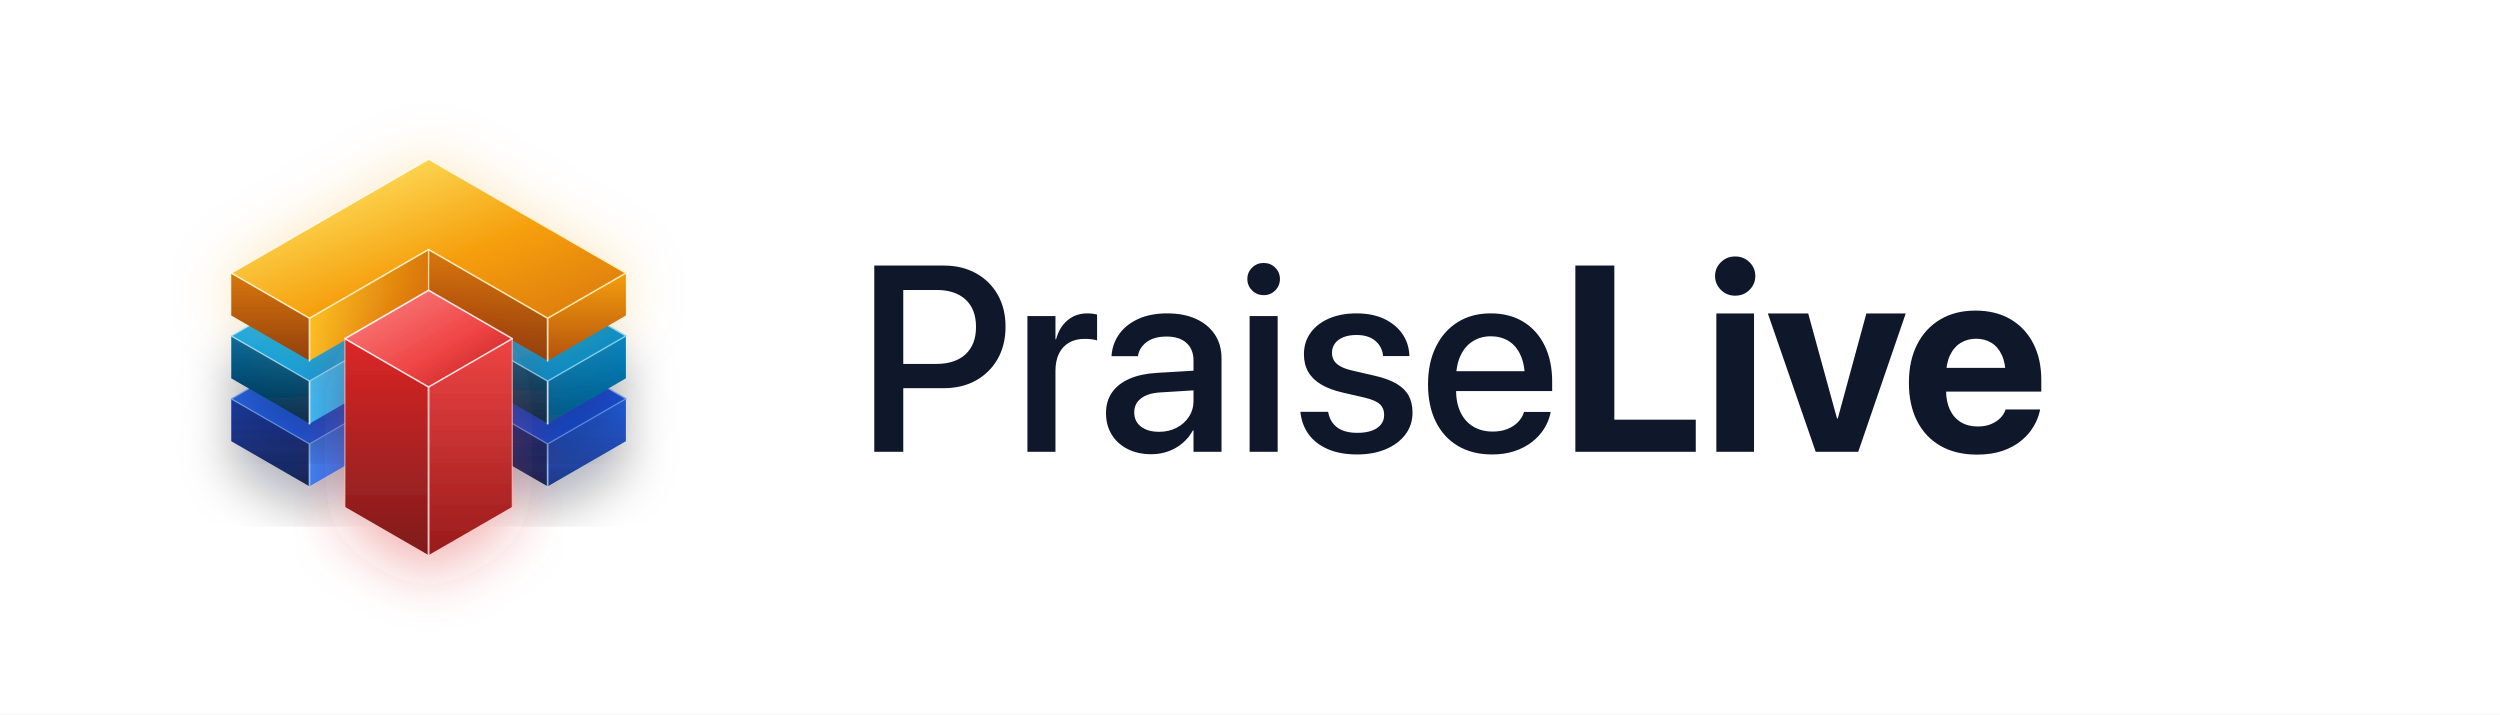
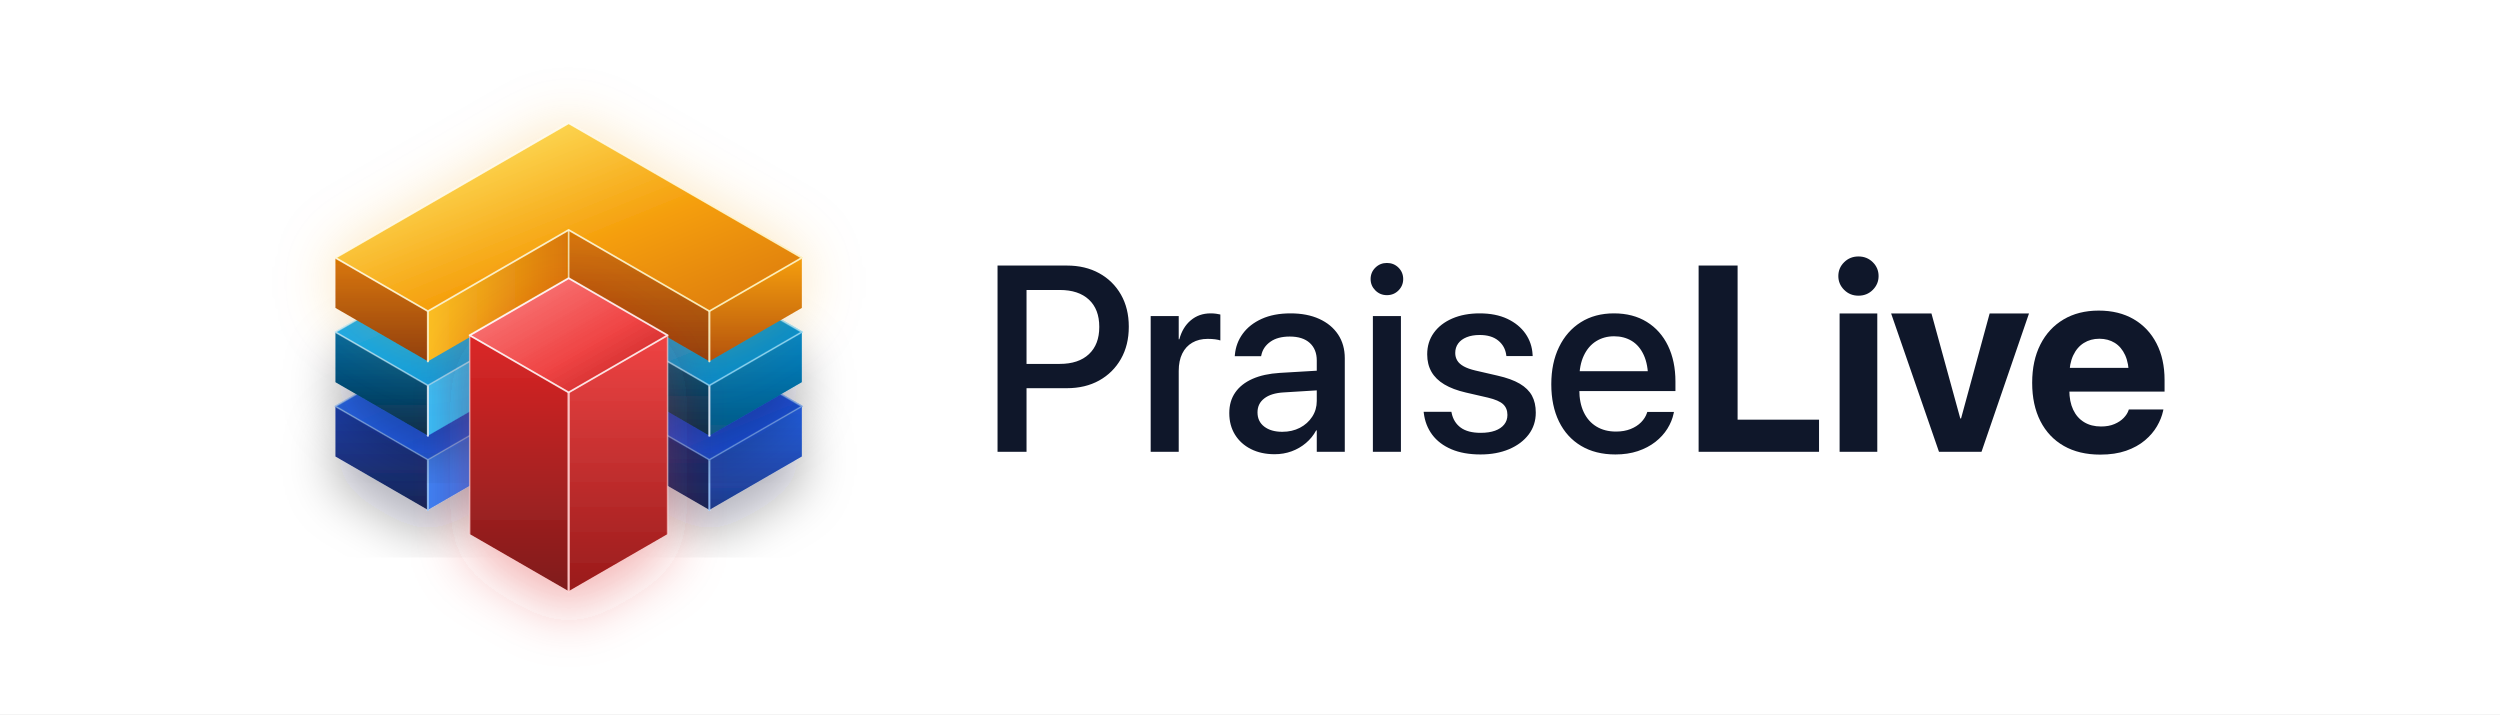
<svg xmlns="http://www.w3.org/2000/svg" viewBox="0 0 1400 400" width="1400" height="400">
  <defs>
    <filter id="softShadow" x="-20%" y="-20%" width="140%" height="140%">
      <feDropShadow dx="0" dy="16" stdDeviation="14" flood-color="#020617" flood-opacity="0.30" />
    </filter>
    <filter id="amberAura" x="-30%" y="-30%" width="160%" height="160%">
      <feDropShadow dx="0" dy="0" stdDeviation="16" flood-color="#F59E0B" flood-opacity="0.25" />
    </filter>
    <filter id="liveRedAura" x="-30%" y="-30%" width="160%" height="160%">
      <feDropShadow dx="0" dy="12" stdDeviation="16" flood-color="#DC2626" flood-opacity="0.35" />
    </filter>
    <linearGradient id="blueTop" x1="0%" y1="0%" x2="100%" y2="100%">
      <stop offset="0%" stop-color="#3B82F6" />
      <stop offset="50%" stop-color="#2563EB" />
      <stop offset="100%" stop-color="#1D4ED8" />
    </linearGradient>
    <linearGradient id="blueLeft" x1="0%" y1="0%" x2="0%" y2="100%">
      <stop offset="0%" stop-color="#1E40AF" />
      <stop offset="100%" stop-color="#172554" />
    </linearGradient>
    <linearGradient id="blueRight" x1="0%" y1="0%" x2="0%" y2="100%">
      <stop offset="0%" stop-color="#2563EB" />
      <stop offset="100%" stop-color="#1E3A8A" />
    </linearGradient>
    <linearGradient id="blueInner" x1="0%" y1="0%" x2="100%" y2="0%">
      <stop offset="0%" stop-color="#3B82F6" />
      <stop offset="100%" stop-color="#1D4ED8" />
    </linearGradient>
    <linearGradient id="blueRim" x1="0%" y1="0%" x2="100%" y2="100%">
      <stop offset="0%" stop-color="#93C5FD" stop-opacity="0.85" />
      <stop offset="50%" stop-color="#60A5FA" stop-opacity="0.45" />
      <stop offset="100%" stop-color="#3B82F6" stop-opacity="0.75" />
    </linearGradient>
    <linearGradient id="cyanTop" x1="0%" y1="0%" x2="100%" y2="100%">
      <stop offset="0%" stop-color="#38BDF8" />
      <stop offset="45%" stop-color="#0EA5E9" />
      <stop offset="100%" stop-color="#0284C7" />
    </linearGradient>
    <linearGradient id="cyanLeft" x1="0%" y1="0%" x2="0%" y2="100%">
      <stop offset="0%" stop-color="#0369A1" />
      <stop offset="100%" stop-color="#082F49" />
    </linearGradient>
    <linearGradient id="cyanRight" x1="0%" y1="0%" x2="0%" y2="100%">
      <stop offset="0%" stop-color="#0284C7" />
      <stop offset="100%" stop-color="#075985" />
    </linearGradient>
    <linearGradient id="cyanInner" x1="0%" y1="0%" x2="100%" y2="0%">
      <stop offset="0%" stop-color="#38BDF8" />
      <stop offset="100%" stop-color="#0284C7" />
    </linearGradient>
    <linearGradient id="cyanRim" x1="0%" y1="0%" x2="100%" y2="100%">
      <stop offset="0%" stop-color="#E0F2FE" stop-opacity="0.9" />
      <stop offset="50%" stop-color="#7DD3FC" stop-opacity="0.55" />
      <stop offset="100%" stop-color="#38BDF8" stop-opacity="0.8" />
    </linearGradient>
    <linearGradient id="amberTop" x1="0%" y1="0%" x2="100%" y2="100%">
      <stop offset="0%" stop-color="#FEF3C7" />
      <stop offset="25%" stop-color="#FCD34D" />
      <stop offset="60%" stop-color="#F59E0B" />
      <stop offset="100%" stop-color="#D97706" />
    </linearGradient>
    <linearGradient id="amberLeft" x1="0%" y1="0%" x2="0%" y2="100%">
      <stop offset="0%" stop-color="#D97706" />
      <stop offset="100%" stop-color="#92400E" />
    </linearGradient>
    <linearGradient id="amberRight" x1="0%" y1="0%" x2="0%" y2="100%">
      <stop offset="0%" stop-color="#F59E0B" />
      <stop offset="100%" stop-color="#B45309" />
    </linearGradient>
    <linearGradient id="amberInner" x1="0%" y1="0%" x2="100%" y2="0%">
      <stop offset="0%" stop-color="#FBBF24" />
      <stop offset="100%" stop-color="#D97706" />
    </linearGradient>
    <linearGradient id="amberRim" x1="0%" y1="0%" x2="100%" y2="100%">
      <stop offset="0%" stop-color="#FFFFFF" stop-opacity="0.95" />
      <stop offset="40%" stop-color="#FEF3C7" stop-opacity="0.8" />
      <stop offset="100%" stop-color="#FDE68A" stop-opacity="0.85" />
    </linearGradient>
    <linearGradient id="queueTop" x1="0%" y1="0%" x2="100%" y2="100%">
      <stop offset="0%" stop-color="#FECACA" />
      <stop offset="20%" stop-color="#F87171" />
      <stop offset="60%" stop-color="#EF4444" />
      <stop offset="100%" stop-color="#B91C1C" />
    </linearGradient>
    <linearGradient id="queueLeft" x1="0%" y1="0%" x2="0%" y2="100%">
      <stop offset="0%" stop-color="#DC2626" />
      <stop offset="100%" stop-color="#7F1D1D" />
    </linearGradient>
    <linearGradient id="queueRight" x1="0%" y1="0%" x2="0%" y2="100%">
      <stop offset="0%" stop-color="#EF4444" />
      <stop offset="100%" stop-color="#991B1B" />
    </linearGradient>
    <linearGradient id="queueRim" x1="0%" y1="0%" x2="100%" y2="100%">
      <stop offset="0%" stop-color="#FFFFFF" stop-opacity="0.95" />
      <stop offset="40%" stop-color="#FEE2E2" stop-opacity="0.85" />
      <stop offset="100%" stop-color="#FECACA" stop-opacity="0.90" />
    </linearGradient>
  </defs>
  <rect width="1400" height="400" fill="#FFFFFF" />
  <g filter="url(#softShadow)" stroke-linejoin="round">
-     <path d="M 306.68 248.62 L 240.0 210.12 L 240.0 233.88 L 306.68 272.38 Z" fill="url(#blueLeft)" />
-     <path d="M 240.0 210.12 L 173.32 248.62 L 173.32 272.38 L 240.0 233.88 Z" fill="url(#blueInner)" />
-     <path d="M 129.5 223.32 L 173.32 248.62 L 173.32 272.38 L 129.5 247.08 Z" fill="url(#blueLeft)" />
-     <path d="M 350.5 223.32 L 306.68 248.62 L 306.68 272.38 L 350.5 247.08 Z" fill="url(#blueRight)" />
-     <line x1="173.32" y1="248.62" x2="173.32" y2="272.38" stroke="#93C5FD" stroke-width="0.968" stroke-linecap="round" opacity="0.90" />
-     <line x1="306.68" y1="248.62" x2="306.68" y2="272.38" stroke="#93C5FD" stroke-width="0.968" stroke-linecap="round" opacity="0.90" />
-     <line x1="240.0" y1="210.12" x2="240.0" y2="233.88" stroke="#93C5FD" stroke-width="0.792" stroke-linecap="round" opacity="0.80" />
-     <path d="M 240.0 159.52 L 350.5 223.32 L 306.68 248.62 L 240.0 210.12 L 173.32 248.62 L 129.5 223.32 Z" fill="url(#blueTop)" stroke="url(#blueRim)" stroke-width="0.88" />
-     <path d="M 240.0 159.52 L 350.5 223.32 L 306.68 248.62 L 240.0 210.12 L 173.32 248.62 L 129.5 223.32 Z" fill="none" stroke="#FFFFFF" stroke-width="0.528" opacity="0.3" />
+     <path d="M 397.24 257.46 L 318.44 211.96 L 318.44 240.04 L 397.24 285.54 Z" fill="url(#blueLeft)" />
+     <path d="M 318.44 211.96 L 239.63 257.46 L 239.63 285.54 L 318.44 240.04 Z" fill="url(#blueInner)" />
+     <path d="M 187.84 227.56 L 239.63 257.46 L 239.63 285.54 L 187.84 255.64 Z" fill="url(#blueLeft)" />
+     <path d="M 449.03 227.56 L 397.24 257.46 L 397.24 285.54 L 449.03 255.64 Z" fill="url(#blueRight)" />
+     <line x1="239.63" y1="257.46" x2="239.63" y2="285.54" stroke="#93C5FD" stroke-width="1.144" stroke-linecap="round" opacity="0.90" />
+     <line x1="397.24" y1="257.46" x2="397.24" y2="285.54" stroke="#93C5FD" stroke-width="1.144" stroke-linecap="round" opacity="0.90" />
+     <line x1="318.44" y1="211.96" x2="318.44" y2="240.04" stroke="#93C5FD" stroke-width="0.936" stroke-linecap="round" opacity="0.80" />
+     <path d="M 318.44 152.16 L 449.03 227.56 L 397.24 257.46 L 318.44 211.96 L 239.63 257.46 L 187.84 227.56 Z" fill="url(#blueTop)" stroke="url(#blueRim)" stroke-width="1.04" />
+     <path d="M 318.44 152.16 L 449.03 227.56 L 397.24 257.46 L 318.44 211.96 L 239.63 257.46 L 187.84 227.56 Z" fill="none" stroke="#FFFFFF" stroke-width="0.624" opacity="0.3" />
  </g>
  <g filter="url(#softShadow)" stroke-linejoin="round">
-     <path d="M 306.68 213.42 L 240.0 174.92 L 240.0 198.68 L 306.68 237.18 Z" fill="url(#cyanLeft)" />
-     <path d="M 240.0 174.92 L 173.32 213.42 L 173.32 237.18 L 240.0 198.68 Z" fill="url(#cyanInner)" />
-     <path d="M 129.5 188.12 L 173.32 213.42 L 173.32 237.18 L 129.5 211.88 Z" fill="url(#cyanLeft)" />
-     <path d="M 350.5 188.12 L 306.68 213.42 L 306.68 237.18 L 350.5 211.88 Z" fill="url(#cyanRight)" />
-     <line x1="173.32" y1="213.42" x2="173.32" y2="237.18" stroke="#E0F2FE" stroke-width="0.968" stroke-linecap="round" opacity="0.90" />
-     <line x1="306.68" y1="213.42" x2="306.68" y2="237.18" stroke="#E0F2FE" stroke-width="0.968" stroke-linecap="round" opacity="0.90" />
-     <line x1="240.0" y1="174.92" x2="240.0" y2="198.68" stroke="#E0F2FE" stroke-width="0.792" stroke-linecap="round" opacity="0.80" />
-     <path d="M 240.0 124.32 L 350.5 188.12 L 306.68 213.42 L 240.0 174.92 L 173.32 213.42 L 129.5 188.12 Z" fill="url(#cyanTop)" stroke="url(#cyanRim)" stroke-width="0.88" />
-     <path d="M 240.0 124.32 L 350.5 188.12 L 306.68 213.42 L 240.0 174.92 L 173.32 213.42 L 129.5 188.12 Z" fill="none" stroke="#FFFFFF" stroke-width="0.528" opacity="0.38" />
+     <path d="M 397.24 215.86 L 318.44 170.36 L 318.44 198.44 L 397.24 243.94 Z" fill="url(#cyanLeft)" />
+     <path d="M 318.44 170.36 L 239.63 215.86 L 239.63 243.94 L 318.44 198.44 Z" fill="url(#cyanInner)" />
+     <path d="M 187.84 185.96 L 239.63 215.86 L 239.63 243.94 L 187.84 214.04 Z" fill="url(#cyanLeft)" />
+     <path d="M 449.03 185.96 L 397.24 215.86 L 397.24 243.94 L 449.03 214.04 Z" fill="url(#cyanRight)" />
+     <line x1="239.63" y1="215.86" x2="239.63" y2="243.94" stroke="#E0F2FE" stroke-width="1.144" stroke-linecap="round" opacity="0.90" />
+     <line x1="397.24" y1="215.86" x2="397.24" y2="243.94" stroke="#E0F2FE" stroke-width="1.144" stroke-linecap="round" opacity="0.90" />
+     <line x1="318.44" y1="170.36" x2="318.44" y2="198.44" stroke="#E0F2FE" stroke-width="0.936" stroke-linecap="round" opacity="0.80" />
+     <path d="M 318.44 110.56 L 449.03 185.96 L 397.24 215.86 L 318.44 170.36 L 239.63 215.86 L 187.84 185.96 Z" fill="url(#cyanTop)" stroke="url(#cyanRim)" stroke-width="1.04" />
+     <path d="M 318.44 110.56 L 449.03 185.96 L 397.24 215.86 L 318.44 170.36 L 239.63 215.86 L 187.84 185.96 Z" fill="none" stroke="#FFFFFF" stroke-width="0.624" opacity="0.38" />
  </g>
  <g filter="url(#amberAura)" stroke-linejoin="round">
-     <path d="M 306.68 178.22 L 240.0 139.72 L 240.0 163.48 L 306.68 201.98 Z" fill="url(#amberLeft)" />
-     <path d="M 240.0 139.72 L 173.32 178.22 L 173.32 201.98 L 240.0 163.48 Z" fill="url(#amberInner)" />
-     <path d="M 129.5 152.92 L 173.32 178.22 L 173.32 201.98 L 129.5 176.68 Z" fill="url(#amberLeft)" />
-     <path d="M 350.5 152.92 L 306.68 178.22 L 306.68 201.98 L 350.5 176.68 Z" fill="url(#amberRight)" />
-     <line x1="173.32" y1="178.22" x2="173.32" y2="201.98" stroke="#FEF3C7" stroke-width="0.968" stroke-linecap="round" opacity="0.90" />
-     <line x1="306.68" y1="178.22" x2="306.68" y2="201.98" stroke="#FEF3C7" stroke-width="0.968" stroke-linecap="round" opacity="0.90" />
-     <line x1="240.0" y1="139.72" x2="240.0" y2="163.48" stroke="#FEF3C7" stroke-width="0.792" stroke-linecap="round" opacity="0.80" />
-     <path d="M 240.0 89.12 L 350.5 152.92 L 306.68 178.22 L 240.0 139.72 L 173.32 178.22 L 129.5 152.92 Z" fill="url(#amberTop)" stroke="url(#amberRim)" stroke-width="0.88" />
-     <path d="M 240.0 89.12 L 350.5 152.92 L 306.68 178.22 L 240.0 139.72 L 173.32 178.22 L 129.5 152.92 Z" fill="none" stroke="#FFFFFF" stroke-width="0.528" opacity="0.5" />
+     <path d="M 397.24 174.26 L 318.44 128.76 L 318.44 156.84 L 397.24 202.34 Z" fill="url(#amberLeft)" />
+     <path d="M 318.44 128.76 L 239.63 174.26 L 239.63 202.34 L 318.44 156.84 Z" fill="url(#amberInner)" />
+     <path d="M 187.84 144.36 L 239.63 174.26 L 239.63 202.34 L 187.84 172.44 Z" fill="url(#amberLeft)" />
+     <path d="M 449.03 144.36 L 397.24 174.26 L 397.24 202.34 L 449.03 172.44 Z" fill="url(#amberRight)" />
+     <line x1="239.63" y1="174.26" x2="239.63" y2="202.34" stroke="#FEF3C7" stroke-width="1.144" stroke-linecap="round" opacity="0.90" />
+     <line x1="397.24" y1="174.26" x2="397.24" y2="202.34" stroke="#FEF3C7" stroke-width="1.144" stroke-linecap="round" opacity="0.90" />
+     <line x1="318.44" y1="128.76" x2="318.44" y2="156.84" stroke="#FEF3C7" stroke-width="0.936" stroke-linecap="round" opacity="0.80" />
+     <path d="M 318.44 68.96 L 449.03 144.36 L 397.24 174.26 L 318.44 128.76 L 239.63 174.26 L 187.84 144.36 Z" fill="url(#amberTop)" stroke="url(#amberRim)" stroke-width="1.04" />
+     <path d="M 318.44 68.96 L 449.03 144.36 L 397.24 174.26 L 318.44 128.76 L 239.63 174.26 L 187.84 144.36 Z" fill="none" stroke="#FFFFFF" stroke-width="0.624" opacity="0.5" />
  </g>
  <g filter="url(#liveRedAura)" stroke-linejoin="round">
-     <path d="M 193.13 189.66 L 240.0 216.72 L 240.0 310.88 L 193.13 283.82 Z" fill="url(#queueLeft)" />
-     <path d="M 286.87 189.66 L 240.0 216.72 L 240.0 310.88 L 286.87 283.82 Z" fill="url(#queueRight)" />
-     <line x1="240.0" y1="216.72" x2="240.0" y2="310.88" stroke="#FECACA" stroke-width="1.056" stroke-linecap="round" opacity="0.95" />
-     <line x1="193.13" y1="189.66" x2="193.13" y2="283.82" stroke="#FECACA" stroke-width="0.704" stroke-linecap="round" opacity="0.65" />
-     <line x1="286.87" y1="189.66" x2="286.87" y2="283.82" stroke="#FECACA" stroke-width="0.704" stroke-linecap="round" opacity="0.65" />
-     <path d="M 240.0 162.6 L 286.87 189.66 L 240.0 216.72 L 193.13 189.66 Z" fill="url(#queueTop)" stroke="url(#queueRim)" stroke-width="0.88" />
-     <path d="M 240.0 162.6 L 286.87 189.66 L 240.0 216.72 L 193.13 189.66 Z" fill="none" stroke="#FFFFFF" stroke-width="0.528" opacity="0.60" />
+     <path d="M 263.04 187.78 L 318.44 219.76 L 318.44 331.04 L 263.04 299.06 Z" fill="url(#queueLeft)" />
+     <path d="M 373.83 187.78 L 318.44 219.76 L 318.44 331.04 L 373.83 299.06 Z" fill="url(#queueRight)" />
+     <line x1="318.44" y1="219.76" x2="318.44" y2="331.04" stroke="#FECACA" stroke-width="1.248" stroke-linecap="round" opacity="0.95" />
+     <line x1="263.04" y1="187.78" x2="263.04" y2="299.06" stroke="#FECACA" stroke-width="0.832" stroke-linecap="round" opacity="0.65" />
+     <line x1="373.83" y1="187.78" x2="373.83" y2="299.06" stroke="#FECACA" stroke-width="0.832" stroke-linecap="round" opacity="0.65" />
+     <path d="M 318.44 155.8 L 373.83 187.78 L 318.44 219.76 L 263.04 187.78 Z" fill="url(#queueTop)" stroke="url(#queueRim)" stroke-width="1.04" />
+     <path d="M 318.44 155.8 L 373.83 187.78 L 318.44 219.76 L 263.04 187.78 Z" fill="none" stroke="#FFFFFF" stroke-width="0.624" opacity="0.60" />
  </g>
-   <g transform="translate(480.00, 253.00) scale(1.48013)" fill="#0F172A">
+   <g transform="translate(549.03, 253.00) scale(1.48013)" fill="#0F172A">
    <path d="M 11.97 -24.06 L 11.97 -33.25 L 30.01 -33.25 Q 37.13 -33.25 41.05 -36.93 Q 44.97 -40.61 44.97 -47.19 L 44.97 -47.29 Q 44.97 -53.92 41.05 -57.57 Q 37.13 -61.22 30.01 -61.22 L 11.97 -61.22 L 11.97 -70.46 L 32.75 -70.46 Q 39.68 -70.46 44.94 -67.56 Q 50.19 -64.67 53.17 -59.47 Q 56.14 -54.26 56.14 -47.37 L 56.14 -47.27 Q 56.14 -40.37 53.17 -35.14 Q 50.19 -29.91 44.94 -26.98 Q 39.68 -24.06 32.75 -24.06 Z M 6.48 0.0 L 6.48 -70.46 L 17.45 -70.46 L 17.45 0.0 Z M 64.42 0.0 L 64.42 -51.35 L 75.03 -51.35 L 75.03 -42.56 L 75.26 -42.56 Q 76.48 -47.12 79.59 -49.74 Q 82.71 -52.37 87.1 -52.37 Q 88.25 -52.37 89.21 -52.23 Q 90.17 -52.1 90.78 -51.94 L 90.78 -42.12 Q 90.15 -42.37 88.86 -42.55 Q 87.57 -42.72 86.01 -42.72 Q 82.64 -42.72 80.17 -41.29 Q 77.69 -39.86 76.36 -37.15 Q 75.03 -34.44 75.03 -30.6 L 75.03 0.0 Z M 111.32 0.92 Q 106.22 0.92 102.35 -1.03 Q 98.48 -2.98 96.32 -6.48 Q 94.16 -9.99 94.16 -14.59 L 94.16 -14.68 Q 94.16 -19.18 96.42 -22.44 Q 98.67 -25.69 102.95 -27.59 Q 107.23 -29.48 113.3 -29.85 L 132.68 -31.0 L 132.68 -23.57 L 114.7 -22.46 Q 109.97 -22.18 107.41 -20.2 Q 104.84 -18.22 104.84 -14.95 L 104.84 -14.86 Q 104.84 -11.48 107.4 -9.52 Q 109.96 -7.56 114.21 -7.56 Q 117.92 -7.56 120.87 -9.08 Q 123.81 -10.61 125.53 -13.26 Q 127.26 -15.91 127.26 -19.22 L 127.26 -34.54 Q 127.26 -38.76 124.61 -41.18 Q 121.95 -43.6 117.04 -43.6 Q 112.49 -43.6 109.73 -41.65 Q 106.96 -39.7 106.3 -36.61 L 106.2 -36.16 L 96.23 -36.16 L 96.28 -36.71 Q 96.68 -41.16 99.27 -44.69 Q 101.86 -48.23 106.44 -50.3 Q 111.02 -52.37 117.33 -52.37 Q 123.61 -52.37 128.21 -50.27 Q 132.81 -48.17 135.34 -44.36 Q 137.86 -40.54 137.86 -35.39 L 137.86 0.0 L 127.26 0.0 L 127.26 -8.08 L 127.02 -8.08 Q 125.55 -5.34 123.16 -3.32 Q 120.77 -1.29 117.75 -0.18 Q 114.74 0.92 111.32 0.92 Z M 148.49 0.0 L 148.49 -51.35 L 159.1 -51.35 L 159.1 0.0 Z M 153.8 -59.26 Q 151.23 -59.26 149.43 -61.05 Q 147.63 -62.85 147.63 -65.35 Q 147.63 -67.9 149.43 -69.67 Q 151.23 -71.44 153.8 -71.44 Q 156.4 -71.44 158.18 -69.67 Q 159.96 -67.9 159.96 -65.35 Q 159.96 -62.85 158.18 -61.05 Q 156.4 -59.26 153.8 -59.26 Z M 189.23 1.01 Q 182.81 1.01 178.19 -0.96 Q 173.58 -2.93 170.94 -6.46 Q 168.31 -10.0 167.75 -14.69 L 167.7 -15.13 L 178.19 -15.13 L 178.29 -14.66 Q 179.03 -11.12 181.73 -9.14 Q 184.43 -7.17 189.27 -7.17 Q 192.46 -7.17 194.71 -7.98 Q 196.96 -8.8 198.17 -10.32 Q 199.39 -11.83 199.39 -13.91 L 199.39 -13.95 Q 199.39 -16.46 197.78 -17.98 Q 196.17 -19.5 192.02 -20.49 L 183.65 -22.42 Q 178.76 -23.55 175.52 -25.49 Q 172.28 -27.42 170.66 -30.25 Q 169.04 -33.09 169.04 -36.84 L 169.04 -36.89 Q 169.04 -41.51 171.53 -44.99 Q 174.02 -48.47 178.51 -50.42 Q 183.0 -52.37 188.9 -52.37 Q 194.97 -52.37 199.37 -50.3 Q 203.76 -48.22 206.22 -44.7 Q 208.67 -41.18 208.91 -36.8 L 208.95 -36.22 L 199.0 -36.22 L 198.95 -36.58 Q 198.51 -39.96 195.93 -42.07 Q 193.35 -44.19 188.9 -44.19 Q 186.05 -44.19 183.97 -43.35 Q 181.88 -42.51 180.77 -40.99 Q 179.65 -39.46 179.65 -37.41 L 179.65 -37.36 Q 179.65 -35.8 180.41 -34.53 Q 181.16 -33.27 182.85 -32.33 Q 184.54 -31.39 187.26 -30.75 L 195.63 -28.82 Q 200.88 -27.63 204.06 -25.76 Q 207.23 -23.89 208.68 -21.22 Q 210.12 -18.56 210.12 -14.85 L 210.12 -14.8 Q 210.12 -10.11 207.43 -6.54 Q 204.73 -2.98 200.01 -0.98 Q 195.29 1.01 189.23 1.01 Z M 240.25 1.01 Q 232.7 1.01 227.26 -2.24 Q 221.82 -5.49 218.9 -11.45 Q 215.99 -17.42 215.99 -25.52 L 215.99 -25.57 Q 215.99 -33.6 218.92 -39.63 Q 221.85 -45.67 227.17 -49.02 Q 232.49 -52.37 239.69 -52.37 Q 246.89 -52.37 252.11 -49.15 Q 257.33 -45.93 260.15 -40.11 Q 262.96 -34.29 262.96 -26.57 L 262.96 -22.98 L 221.25 -22.98 L 221.25 -30.48 L 257.83 -30.48 L 252.63 -23.5 L 252.63 -27.59 Q 252.63 -33.01 250.98 -36.59 Q 249.34 -40.17 246.44 -41.94 Q 243.53 -43.7 239.75 -43.7 Q 235.97 -43.7 232.99 -41.86 Q 230.0 -40.01 228.3 -36.41 Q 226.59 -32.81 226.59 -27.59 L 226.59 -23.49 Q 226.59 -18.5 228.28 -14.96 Q 229.97 -11.42 233.09 -9.54 Q 236.21 -7.65 240.48 -7.65 Q 243.59 -7.65 245.99 -8.61 Q 248.38 -9.56 249.96 -11.16 Q 251.54 -12.76 252.19 -14.7 L 252.31 -15.09 L 262.4 -15.09 L 262.29 -14.57 Q 261.67 -11.54 259.92 -8.74 Q 258.17 -5.93 255.34 -3.72 Q 252.51 -1.52 248.72 -0.25 Q 244.93 1.01 240.25 1.01 Z" />
    <path transform="translate(265.87, 0)" d="M 5.86 0.00 L 5.86 -70.46 L 20.61 -70.46 L 20.61 -12.16 L 51.42 -12.16 L 51.42 0.00 Z M 59.20 0.00 L 59.20 -52.34 L 73.46 -52.34 L 73.46 0.00 Z M 66.33 -59.06 Q 63.13 -59.06 60.93 -61.25 Q 58.72 -63.45 58.72 -66.48 Q 58.72 -69.56 60.93 -71.73 Q 63.13 -73.90 66.33 -73.90 Q 69.56 -73.90 71.75 -71.73 Q 73.95 -69.56 73.95 -66.48 Q 73.95 -63.45 71.75 -61.25 Q 69.56 -59.06 66.33 -59.06 Z M 96.80 0.00 L 78.69 -52.34 L 93.95 -52.34 L 104.86 -12.60 L 105.15 -12.60 L 115.97 -52.34 L 130.86 -52.34 L 112.89 0.00 Z M 157.81 1.07 Q 149.80 1.07 144.03 -2.22 Q 138.26 -5.52 135.16 -11.62 Q 132.06 -17.72 132.06 -26.07 L 132.06 -26.12 Q 132.06 -34.45 135.16 -40.58 Q 138.26 -46.70 143.91 -50.06 Q 149.56 -53.42 157.23 -53.42 Q 164.89 -53.42 170.48 -50.16 Q 176.07 -46.90 179.11 -40.99 Q 182.15 -35.08 182.15 -27.17 L 182.15 -22.78 L 139.06 -22.78 L 139.06 -31.76 L 175.42 -31.76 L 168.65 -23.36 L 168.65 -28.86 Q 168.65 -33.45 167.24 -36.55 Q 165.82 -39.65 163.31 -41.21 Q 160.79 -42.77 157.47 -42.77 Q 154.15 -42.77 151.59 -41.16 Q 149.02 -39.55 147.57 -36.44 Q 146.12 -33.33 146.12 -28.86 L 146.12 -23.32 Q 146.12 -18.99 147.57 -15.92 Q 149.02 -12.84 151.71 -11.21 Q 154.39 -9.57 158.11 -9.57 Q 161.04 -9.57 163.18 -10.49 Q 165.33 -11.40 166.69 -12.82 Q 168.04 -14.23 168.53 -15.72 L 168.63 -16.02 L 181.71 -16.02 L 181.59 -15.45 Q 180.98 -12.57 179.28 -9.66 Q 177.59 -6.74 174.68 -4.30 Q 171.78 -1.86 167.59 -0.39 Q 163.40 1.07 157.81 1.07 Z" />
  </g>
</svg>
